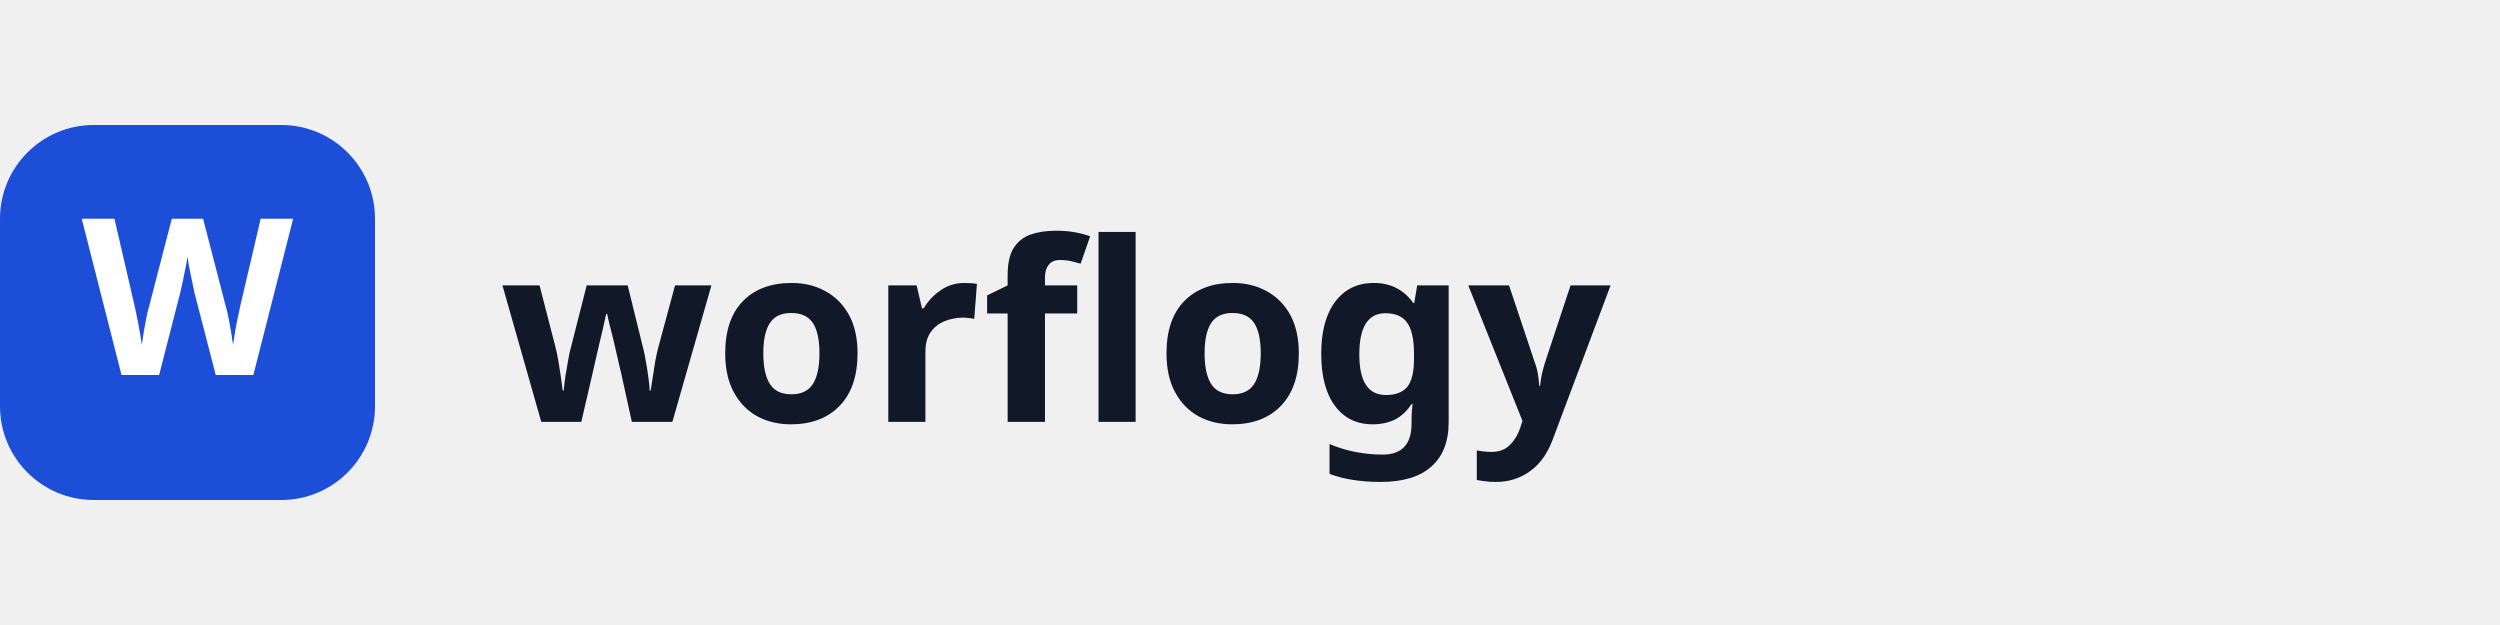
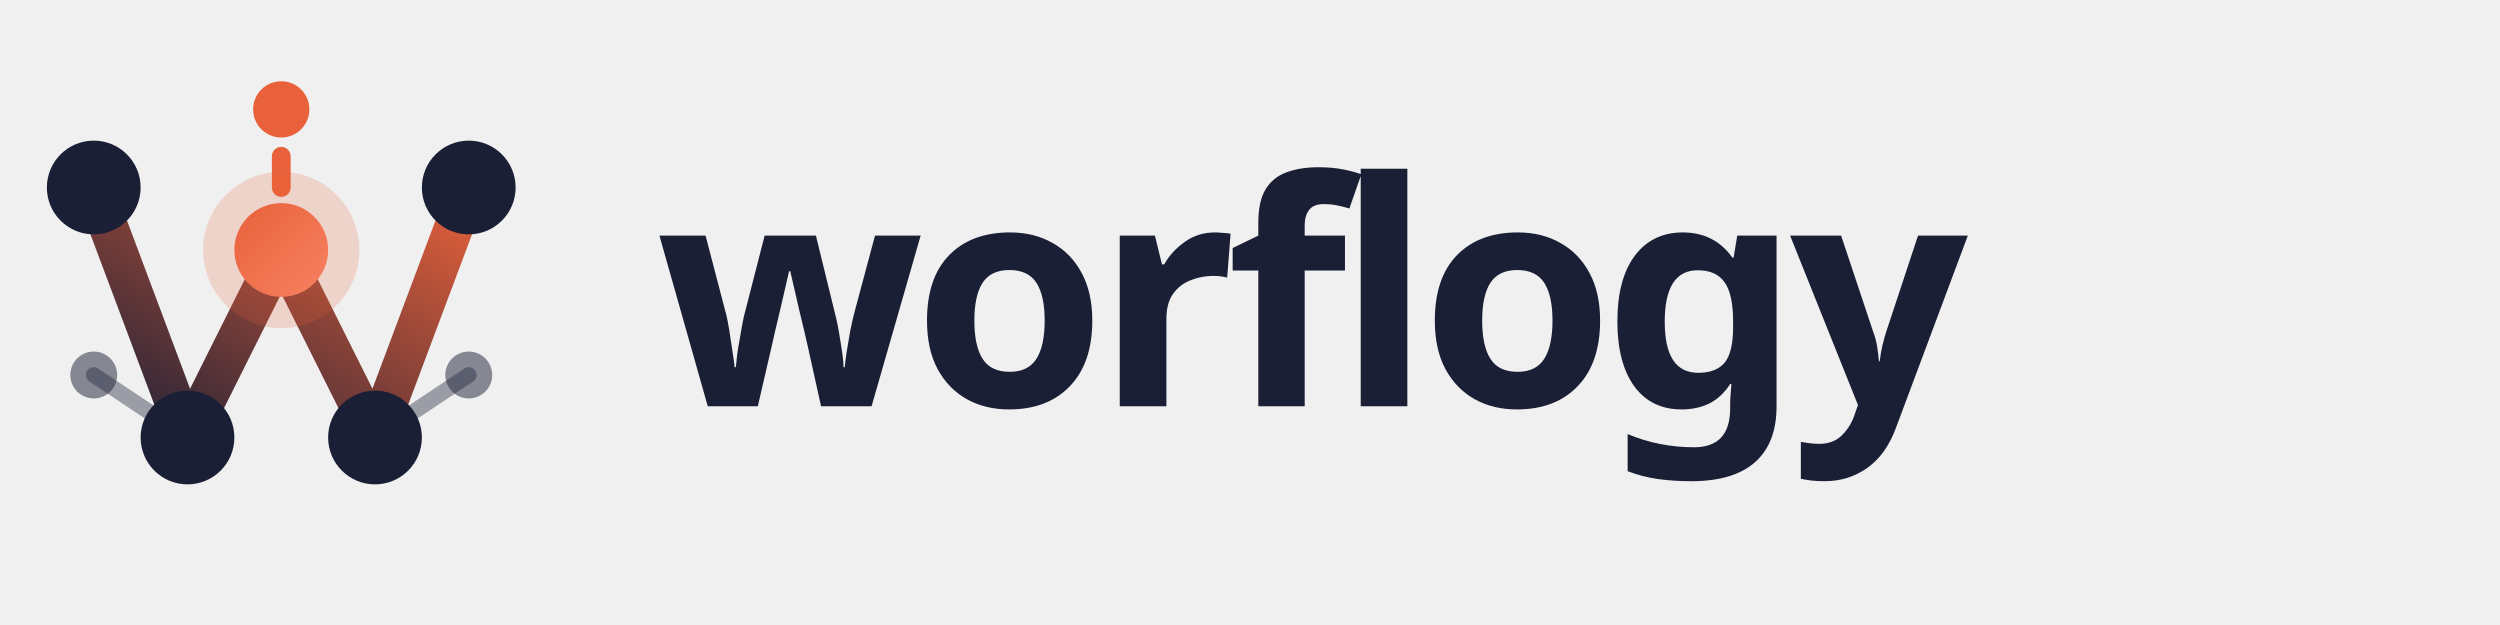
<svg xmlns="http://www.w3.org/2000/svg" viewBox="0 0 160 40" fill="none">
-   <rect x="0" y="8" width="24" height="24" rx="6" fill="#1D4ED8" />
-   <text x="12" y="24" text-anchor="middle" fill="white" font-family="Outfit, sans-serif" font-size="14" font-weight="800">W</text>
-   <text x="32" y="27" fill="#111827" font-family="Outfit, sans-serif" font-size="16" font-weight="700">worflogy</text>
+   <defs>
+     <linearGradient id="w-grad" x1="0%" y1="100%" x2="100%" y2="0%">
+       <stop offset="0%" stop-color="#1A1F36" />
+       <stop offset="100%" stop-color="#E8613A" />
+     </linearGradient>
+     <linearGradient id="coral-grad" x1="0%" y1="0%" x2="100%" y2="100%">
+       <stop offset="0%" stop-color="#E8613A" />
+       <stop offset="100%" stop-color="#F78261" />
+     </linearGradient>
+   </defs>
+   <path d="M 6 12 L 12 28 L 18 16 L 24 28 L 30 12" stroke="url(#w-grad)" stroke-width="2.5" stroke-linecap="round" stroke-linejoin="round" />
+   <line x1="18" y1="16" x2="18" y2="7" stroke="#E8613A" stroke-width="1.2" stroke-dasharray="2 2" stroke-linecap="round" />
+   <line x1="12" y1="28" x2="6" y2="24" stroke="#1A1F36" stroke-width="1" opacity="0.4" stroke-linecap="round" />
+   <line x1="24" y1="28" x2="30" y2="24" stroke="#1A1F36" stroke-width="1" opacity="0.4" stroke-linecap="round" />
+   <circle cx="6" cy="12" r="3" fill="#1A1F36" />
+   <circle cx="30" cy="12" r="3" fill="#1A1F36" />
+   <circle cx="12" cy="28" r="3" fill="#1A1F36" />
+   <circle cx="24" cy="28" r="3" fill="#1A1F36" />
+   <circle cx="18" cy="16" r="5" fill="#E8613A" fill-opacity="0.2" />
+   <circle cx="18" cy="16" r="3" fill="url(#coral-grad)" />
+   <circle cx="18" cy="7" r="1.8" fill="#E8613A" />
+   <circle cx="6" cy="24" r="1.5" fill="#1A1F36" opacity="0.5" />
+   <circle cx="30" cy="24" r="1.5" fill="#1A1F36" opacity="0.5" />
+   <text x="42" y="26" fill="#1A1F36" font-family="Outfit, 'DM Sans', sans-serif" font-size="20" font-weight="800" letter-spacing="-0.7px">worflogy</text>
</svg>
